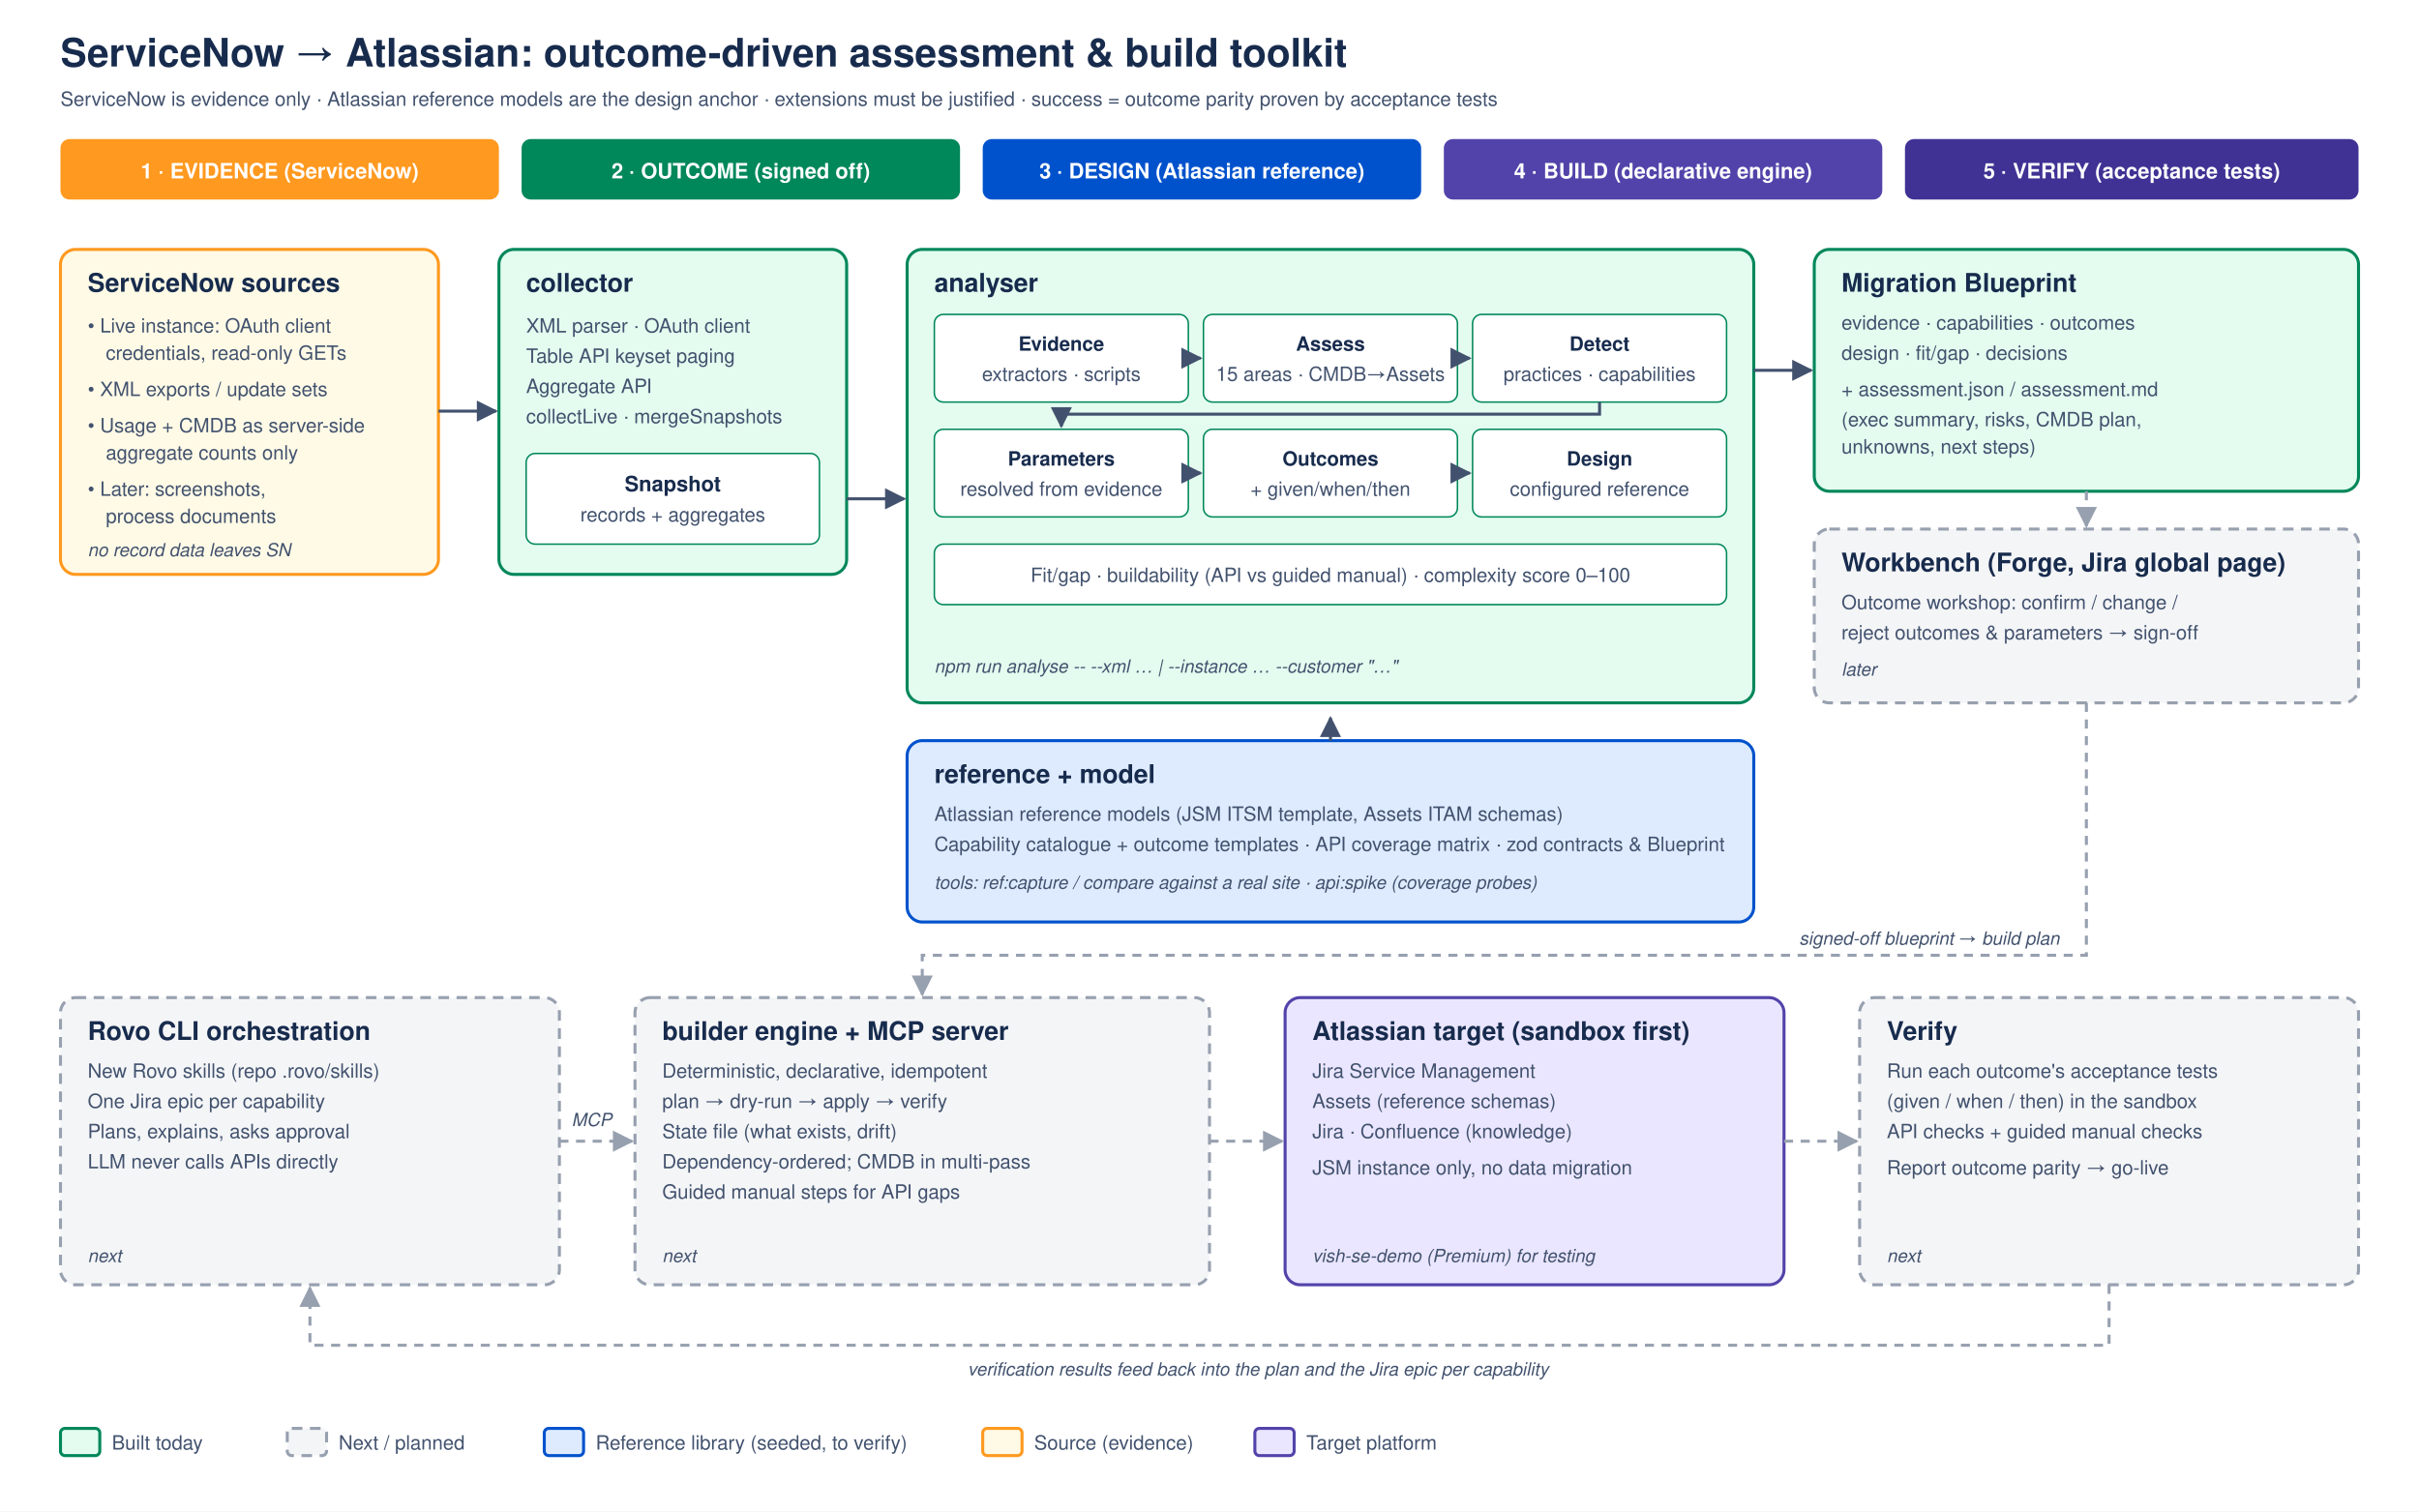
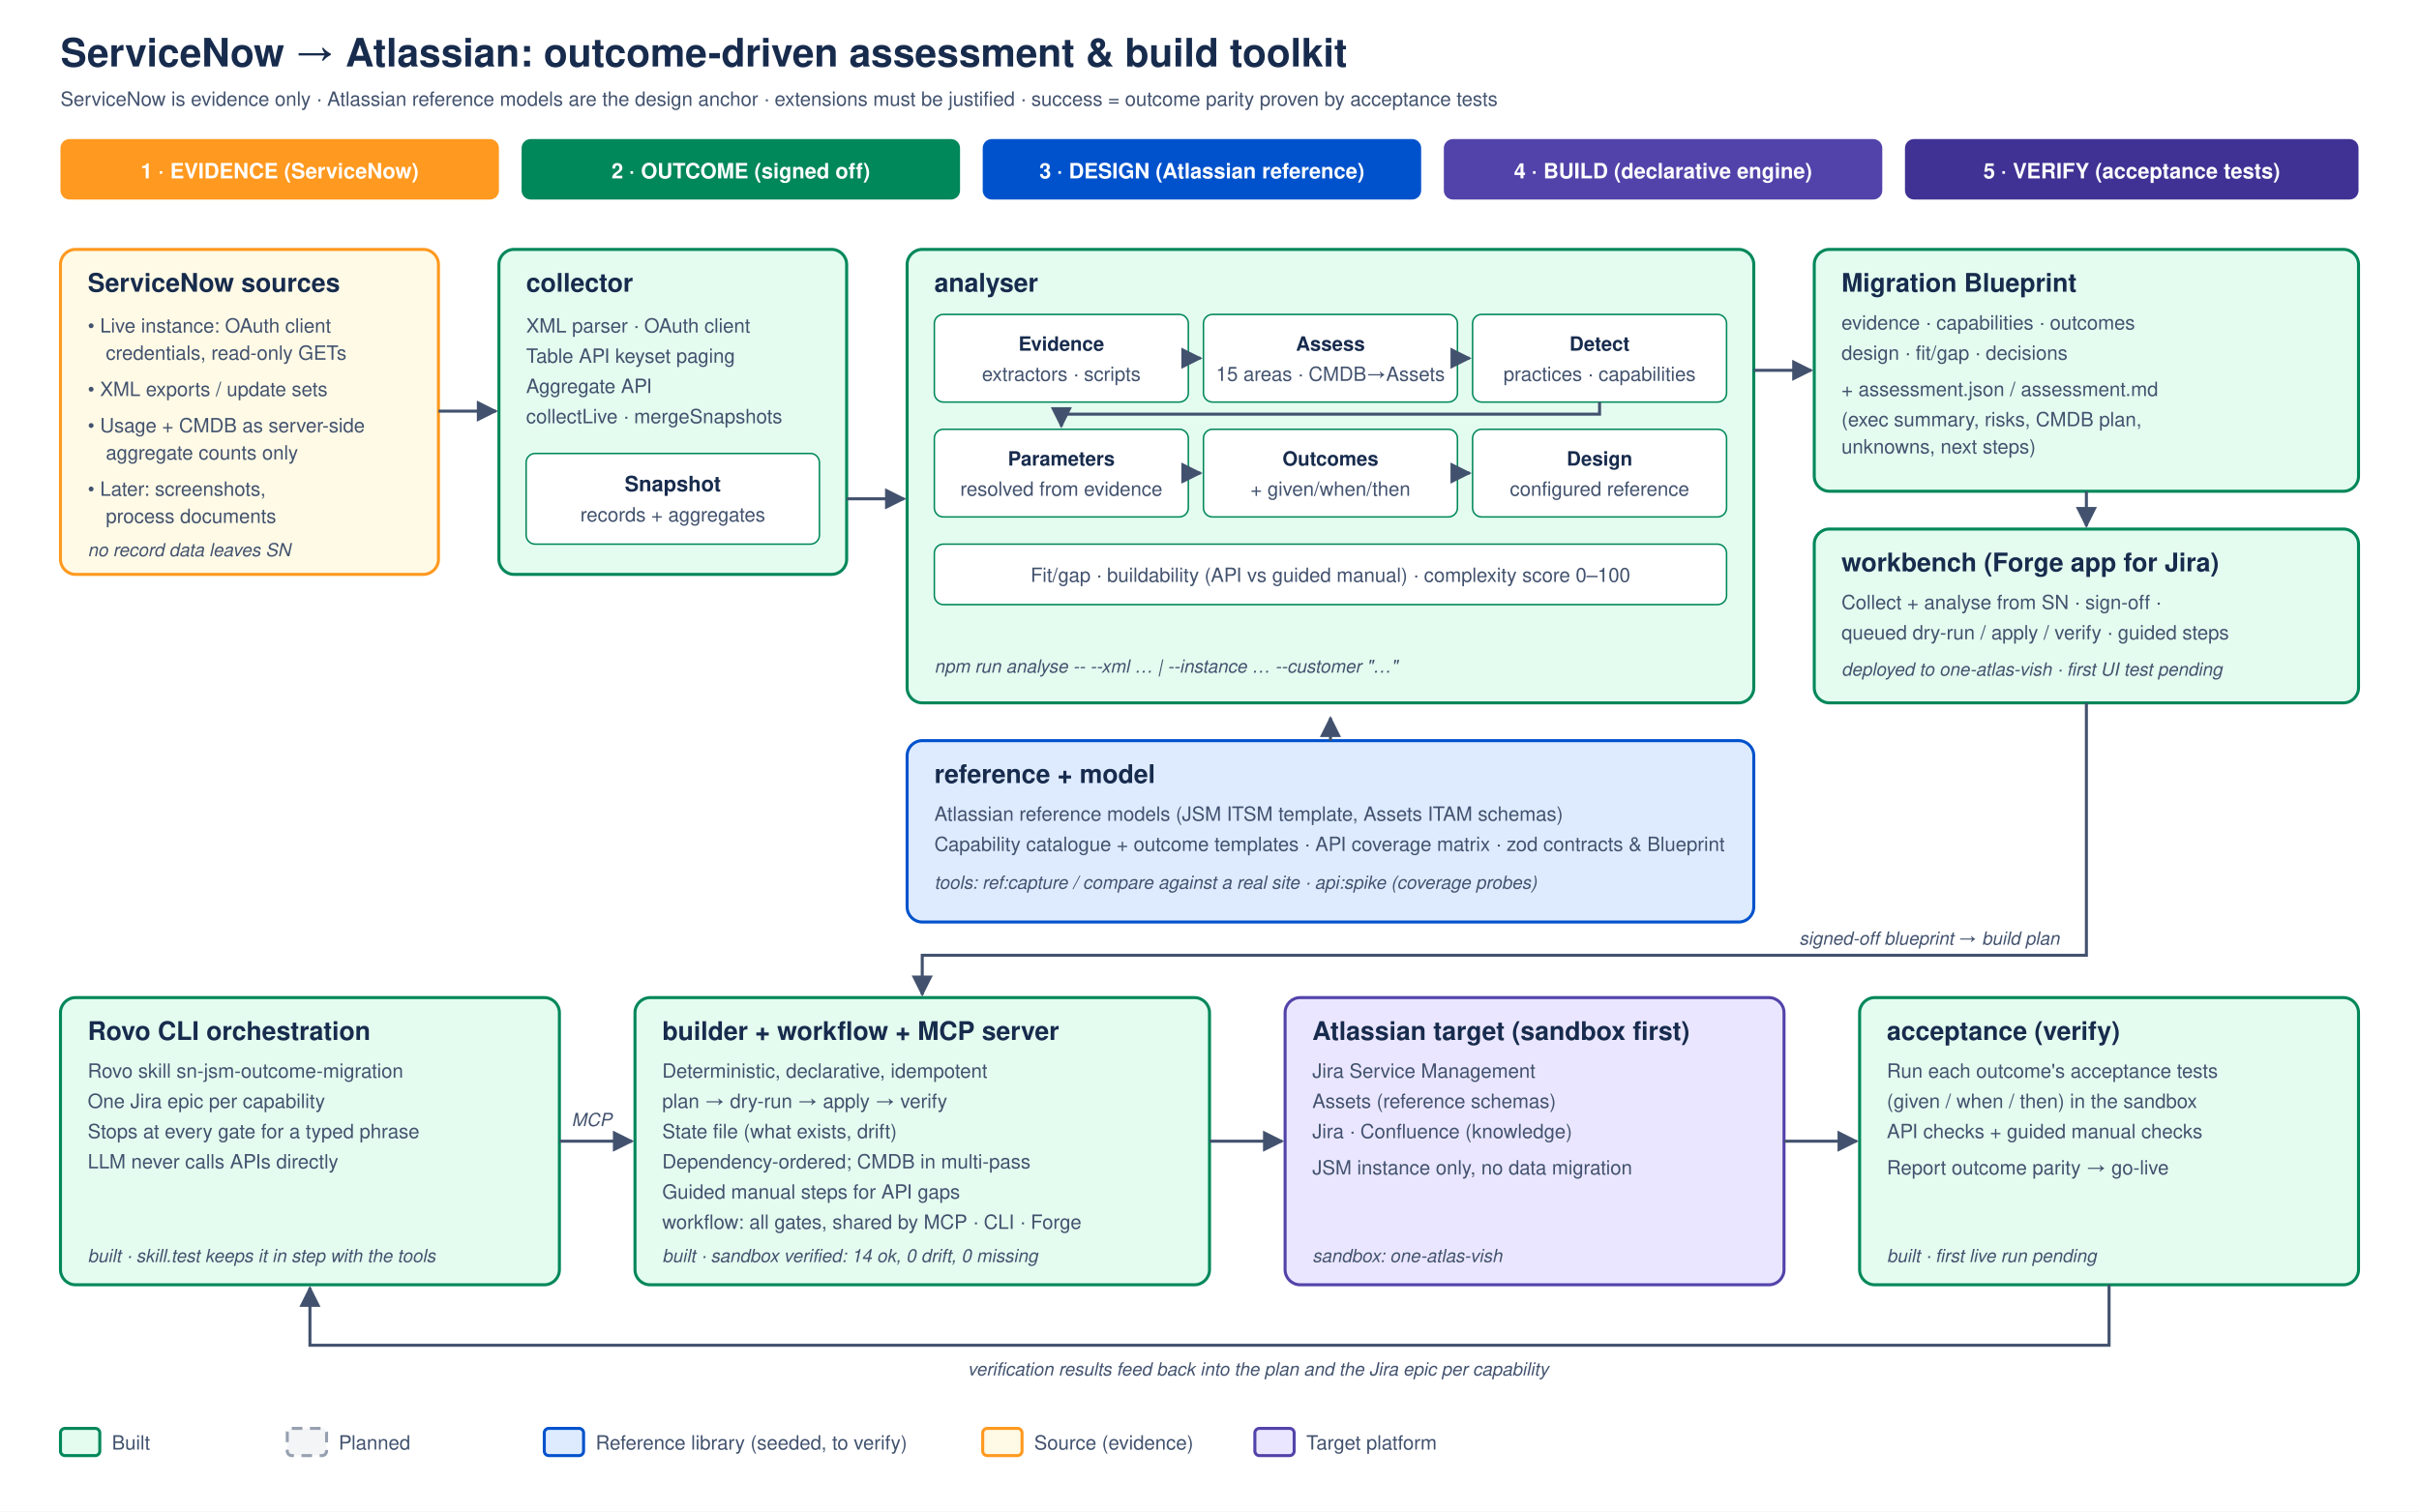
<svg xmlns="http://www.w3.org/2000/svg" width="1600" height="1000" viewBox="0 0 1600 1000" font-family="Helvetica, Arial, sans-serif">
  <defs>
    <marker id="a" viewBox="0 0 10 10" refX="9" refY="5" markerWidth="7" markerHeight="7" orient="auto-start-reverse">
      <path d="M0,0 L10,5 L0,10 z" fill="#42526E" />
    </marker>
    <marker id="g" viewBox="0 0 10 10" refX="9" refY="5" markerWidth="7" markerHeight="7" orient="auto-start-reverse">
      <path d="M0,0 L10,5 L0,10 z" fill="#97A0AF" />
    </marker>
    <style>
      .t{font-size:17px;font-weight:700;fill:#172B4D}
      .s{font-size:13px;fill:#42526E}
      .h{font-size:14px;font-weight:700;fill:#FFFFFF}
      .lbl{font-size:12px;fill:#42526E;font-style:italic}
      .built{fill:#E3FCEF;stroke:#00875A;stroke-width:2}
      .next{fill:#F4F5F7;stroke:#97A0AF;stroke-width:2;stroke-dasharray:7 5}
      .ref{fill:#DEEBFF;stroke:#0052CC;stroke-width:2}
      .src{fill:#FFFAE6;stroke:#FF991F;stroke-width:2}
      .tgt{fill:#EAE6FF;stroke:#5243AA;stroke-width:2}
      .ln{stroke:#42526E;stroke-width:2;fill:none}
      .lg{stroke:#97A0AF;stroke-width:2;fill:none;stroke-dasharray:6 5}
    </style>
  </defs>
  <rect width="1600" height="1000" fill="#FFFFFF" />
  <text x="40" y="44" font-size="26" font-weight="700" fill="#172B4D">ServiceNow → Atlassian: outcome-driven assessment &amp; build toolkit</text>
  <text x="40" y="70" class="s">ServiceNow is evidence only · Atlassian reference models are the design anchor · extensions must be justified · success = outcome parity proven by acceptance tests</text>
  <g>
    <rect x="40" y="92" width="290" height="40" rx="6" fill="#FF991F" />
    <text x="185" y="118" text-anchor="middle" class="h">1 · EVIDENCE (ServiceNow)</text>
    <rect x="345" y="92" width="290" height="40" rx="6" fill="#00875A" />
    <text x="490" y="118" text-anchor="middle" class="h">2 · OUTCOME (signed off)</text>
    <rect x="650" y="92" width="290" height="40" rx="6" fill="#0052CC" />
    <text x="795" y="118" text-anchor="middle" class="h">3 · DESIGN (Atlassian reference)</text>
    <rect x="955" y="92" width="290" height="40" rx="6" fill="#5243AA" />
    <text x="1100" y="118" text-anchor="middle" class="h">4 · BUILD (declarative engine)</text>
    <rect x="1260" y="92" width="300" height="40" rx="6" fill="#403294" />
    <text x="1410" y="118" text-anchor="middle" class="h">5 · VERIFY (acceptance tests)</text>
  </g>
  <rect x="40" y="165" width="250" height="215" rx="10" class="src" />
  <text x="58" y="193" class="t">ServiceNow sources</text>
  <text x="58" y="220" class="s">• Live instance: OAuth client</text>
  <text x="70" y="238" class="s">credentials, read-only GETs</text>
  <text x="58" y="262" class="s">• XML exports / update sets</text>
  <text x="58" y="286" class="s">• Usage + CMDB as server-side</text>
  <text x="70" y="304" class="s">aggregate counts only</text>
  <text x="58" y="328" class="s">• Later: screenshots,</text>
  <text x="70" y="346" class="s">process documents</text>
  <text x="58" y="368" class="lbl">no record data leaves SN</text>
  <rect x="330" y="165" width="230" height="215" rx="10" class="built" />
  <text x="348" y="193" class="t">collector</text>
  <text x="348" y="220" class="s">XML parser · OAuth client</text>
  <text x="348" y="240" class="s">Table API keyset paging</text>
  <text x="348" y="260" class="s">Aggregate API</text>
  <text x="348" y="280" class="s">collectLive · mergeSnapshots</text>
  <rect x="348" y="300" width="194" height="60" rx="6" fill="#FFFFFF" stroke="#00875A" />
  <text x="445" y="325" text-anchor="middle" font-size="14" font-weight="700" fill="#172B4D">Snapshot</text>
  <text x="445" y="345" text-anchor="middle" class="s">records + aggregates</text>
  <rect x="600" y="165" width="560" height="300" rx="10" class="built" />
  <text x="618" y="193" class="t">analyser</text>
  <g font-size="13" fill="#172B4D">
    <rect x="618" y="208" width="168" height="58" rx="6" fill="#FFFFFF" stroke="#00875A" />
    <text x="702" y="232" text-anchor="middle" font-weight="700">Evidence</text>
    <text x="702" y="252" text-anchor="middle" class="s">extractors · scripts</text>
    <rect x="796" y="208" width="168" height="58" rx="6" fill="#FFFFFF" stroke="#00875A" />
    <text x="880" y="232" text-anchor="middle" font-weight="700">Assess</text>
    <text x="880" y="252" text-anchor="middle" class="s">15 areas · CMDB→Assets</text>
    <rect x="974" y="208" width="168" height="58" rx="6" fill="#FFFFFF" stroke="#00875A" />
    <text x="1058" y="232" text-anchor="middle" font-weight="700">Detect</text>
    <text x="1058" y="252" text-anchor="middle" class="s">practices · capabilities</text>
    <rect x="618" y="284" width="168" height="58" rx="6" fill="#FFFFFF" stroke="#00875A" />
    <text x="702" y="308" text-anchor="middle" font-weight="700">Parameters</text>
    <text x="702" y="328" text-anchor="middle" class="s">resolved from evidence</text>
    <rect x="796" y="284" width="168" height="58" rx="6" fill="#FFFFFF" stroke="#00875A" />
    <text x="880" y="308" text-anchor="middle" font-weight="700">Outcomes</text>
    <text x="880" y="328" text-anchor="middle" class="s">+ given/when/then</text>
    <rect x="974" y="284" width="168" height="58" rx="6" fill="#FFFFFF" stroke="#00875A" />
    <text x="1058" y="308" text-anchor="middle" font-weight="700">Design</text>
    <text x="1058" y="328" text-anchor="middle" class="s">configured reference</text>
    <rect x="618" y="360" width="524" height="40" rx="6" fill="#FFFFFF" stroke="#00875A" />
    <text x="880" y="385" text-anchor="middle" class="s">Fit/gap · buildability (API vs guided manual) · complexity score 0–100</text>
  </g>
  <path d="M786,237 h8" class="ln" marker-end="url(#a)" />
  <path d="M964,237 h8" class="ln" marker-end="url(#a)" />
  <path d="M1058,266 v8 H702 v8" class="ln" marker-end="url(#a)" />
  <path d="M786,313 h8" class="ln" marker-end="url(#a)" />
  <path d="M964,313 h8" class="ln" marker-end="url(#a)" />
  <text x="618" y="445" class="lbl">npm run analyse -- --xml … | --instance … --customer "…"</text>
  <rect x="600" y="490" width="560" height="120" rx="10" class="ref" />
  <text x="618" y="518" class="t">reference + model</text>
  <text x="618" y="543" class="s">Atlassian reference models (JSM ITSM template, Assets ITAM schemas)</text>
  <text x="618" y="563" class="s">Capability catalogue + outcome templates · API coverage matrix · zod contracts &amp; Blueprint</text>
  <text x="618" y="588" class="lbl">tools: ref:capture / compare against a real site · api:spike (coverage probes)</text>
  <path d="M880,490 V475" class="ln" marker-end="url(#a)" />
  <rect x="1200" y="165" width="360" height="160" rx="10" class="built" />
  <text x="1218" y="193" class="t">Migration Blueprint</text>
  <text x="1218" y="218" class="s">evidence · capabilities · outcomes</text>
  <text x="1218" y="238" class="s">design · fit/gap · decisions</text>
  <text x="1218" y="262" class="s">+ assessment.json / assessment.md</text>
  <text x="1218" y="282" class="s">(exec summary, risks, CMDB plan,</text>
  <text x="1218" y="300" class="s">unknowns, next steps)</text>
-   <rect x="1200" y="350" width="360" height="115" rx="10" class="next" />
-   <text x="1218" y="378" class="t">Workbench (Forge, Jira global page)</text>
-   <text x="1218" y="403" class="s">Outcome workshop: confirm / change /</text>
-   <text x="1218" y="423" class="s">reject outcomes &amp; parameters → sign-off</text>
-   <text x="1218" y="447" class="lbl">later</text>
+   <rect x="1200" y="350" width="360" height="115" rx="10" class="built" />
+   <text x="1218" y="378" class="t">workbench (Forge app for Jira)</text>
+   <text x="1218" y="403" class="s">Collect + analyse from SN · sign-off ·</text>
+   <text x="1218" y="423" class="s">queued dry-run / apply / verify · guided steps</text>
+   <text x="1218" y="447" class="lbl">deployed to one-atlas-vish · first UI test pending</text>
  <path d="M290,272 h38" class="ln" marker-end="url(#a)" />
  <path d="M560,330 h38" class="ln" marker-end="url(#a)" />
  <path d="M1160,245 h38" class="ln" marker-end="url(#a)" />
-   <path d="M1380,325 v23" class="lg" marker-end="url(#g)" />
-   <rect x="40" y="660" width="330" height="190" rx="10" class="next" />
+   <path d="M1380,325 v23" class="ln" marker-end="url(#a)" />
+   <rect x="40" y="660" width="330" height="190" rx="10" class="built" />
  <text x="58" y="688" class="t">Rovo CLI orchestration</text>
-   <text x="58" y="713" class="s">New Rovo skills (repo .rovo/skills)</text>
+   <text x="58" y="713" class="s">Rovo skill sn-jsm-outcome-migration</text>
  <text x="58" y="733" class="s">One Jira epic per capability</text>
-   <text x="58" y="753" class="s">Plans, explains, asks approval</text>
+   <text x="58" y="753" class="s">Stops at every gate for a typed phrase</text>
  <text x="58" y="773" class="s">LLM never calls APIs directly</text>
-   <text x="58" y="835" class="lbl">next</text>
-   <rect x="420" y="660" width="380" height="190" rx="10" class="next" />
-   <text x="438" y="688" class="t">builder engine + MCP server</text>
+   <text x="58" y="835" class="lbl">built · skill.test keeps it in step with the tools</text>
+   <rect x="420" y="660" width="380" height="190" rx="10" class="built" />
+   <text x="438" y="688" class="t">builder + workflow + MCP server</text>
  <text x="438" y="713" class="s">Deterministic, declarative, idempotent</text>
  <text x="438" y="733" class="s">plan → dry-run → apply → verify</text>
  <text x="438" y="753" class="s">State file (what exists, drift)</text>
  <text x="438" y="773" class="s">Dependency-ordered; CMDB in multi-pass</text>
  <text x="438" y="793" class="s">Guided manual steps for API gaps</text>
-   <text x="438" y="835" class="lbl">next</text>
+   <text x="438" y="813" class="s">workflow: all gates, shared by MCP · CLI · Forge</text>
+   <text x="438" y="835" class="lbl">built · sandbox verified: 14 ok, 0 drift, 0 missing</text>
  <rect x="850" y="660" width="330" height="190" rx="10" class="tgt" />
  <text x="868" y="688" class="t">Atlassian target (sandbox first)</text>
  <text x="868" y="713" class="s">Jira Service Management</text>
  <text x="868" y="733" class="s">Assets (reference schemas)</text>
  <text x="868" y="753" class="s">Jira · Confluence (knowledge)</text>
  <text x="868" y="777" class="s">JSM instance only, no data migration</text>
-   <text x="868" y="835" class="lbl">vish-se-demo (Premium) for testing</text>
-   <rect x="1230" y="660" width="330" height="190" rx="10" class="next" />
-   <text x="1248" y="688" class="t">Verify</text>
+   <text x="868" y="835" class="lbl">sandbox: one-atlas-vish</text>
+   <rect x="1230" y="660" width="330" height="190" rx="10" class="built" />
+   <text x="1248" y="688" class="t">acceptance (verify)</text>
  <text x="1248" y="713" class="s">Run each outcome's acceptance tests</text>
  <text x="1248" y="733" class="s">(given / when / then) in the sandbox</text>
  <text x="1248" y="753" class="s">API checks + guided manual checks</text>
  <text x="1248" y="777" class="s">Report outcome parity → go-live</text>
-   <text x="1248" y="835" class="lbl">next</text>
-   <path d="M1380,465 V632 H610 V658" class="lg" marker-end="url(#g)" />
+   <text x="1248" y="835" class="lbl">built · first live run pending</text>
+   <path d="M1380,465 V632 H610 V658" class="ln" marker-end="url(#a)" />
  <text x="1190" y="625" class="lbl">signed-off blueprint → build plan</text>
-   <path d="M370,755 h48" class="lg" marker-end="url(#g)" />
+   <path d="M370,755 h48" class="ln" marker-end="url(#a)" />
  <text x="378" y="745" class="lbl">MCP</text>
-   <path d="M800,755 h48" class="lg" marker-end="url(#g)" />
-   <path d="M1180,755 h48" class="lg" marker-end="url(#g)" />
-   <path d="M1395,850 v40 H205 V852" class="lg" marker-end="url(#g)" />
+   <path d="M800,755 h48" class="ln" marker-end="url(#a)" />
+   <path d="M1180,755 h48" class="ln" marker-end="url(#a)" />
+   <path d="M1395,850 v40 H205 V852" class="ln" marker-end="url(#a)" />
  <text x="640" y="910" class="lbl">verification results feed back into the plan and the Jira epic per capability</text>
  <g transform="translate(40,945)">
    <rect width="26" height="18" rx="3" class="built" />
-     <text x="34" y="14" class="s">Built today</text>
+     <text x="34" y="14" class="s">Built</text>
    <rect x="150" width="26" height="18" rx="3" class="next" />
-     <text x="184" y="14" class="s">Next / planned</text>
+     <text x="184" y="14" class="s">Planned</text>
    <rect x="320" width="26" height="18" rx="3" class="ref" />
    <text x="354" y="14" class="s">Reference library (seeded, to verify)</text>
    <rect x="610" width="26" height="18" rx="3" class="src" />
    <text x="644" y="14" class="s">Source (evidence)</text>
    <rect x="790" width="26" height="18" rx="3" class="tgt" />
    <text x="824" y="14" class="s">Target platform</text>
  </g>
</svg>
